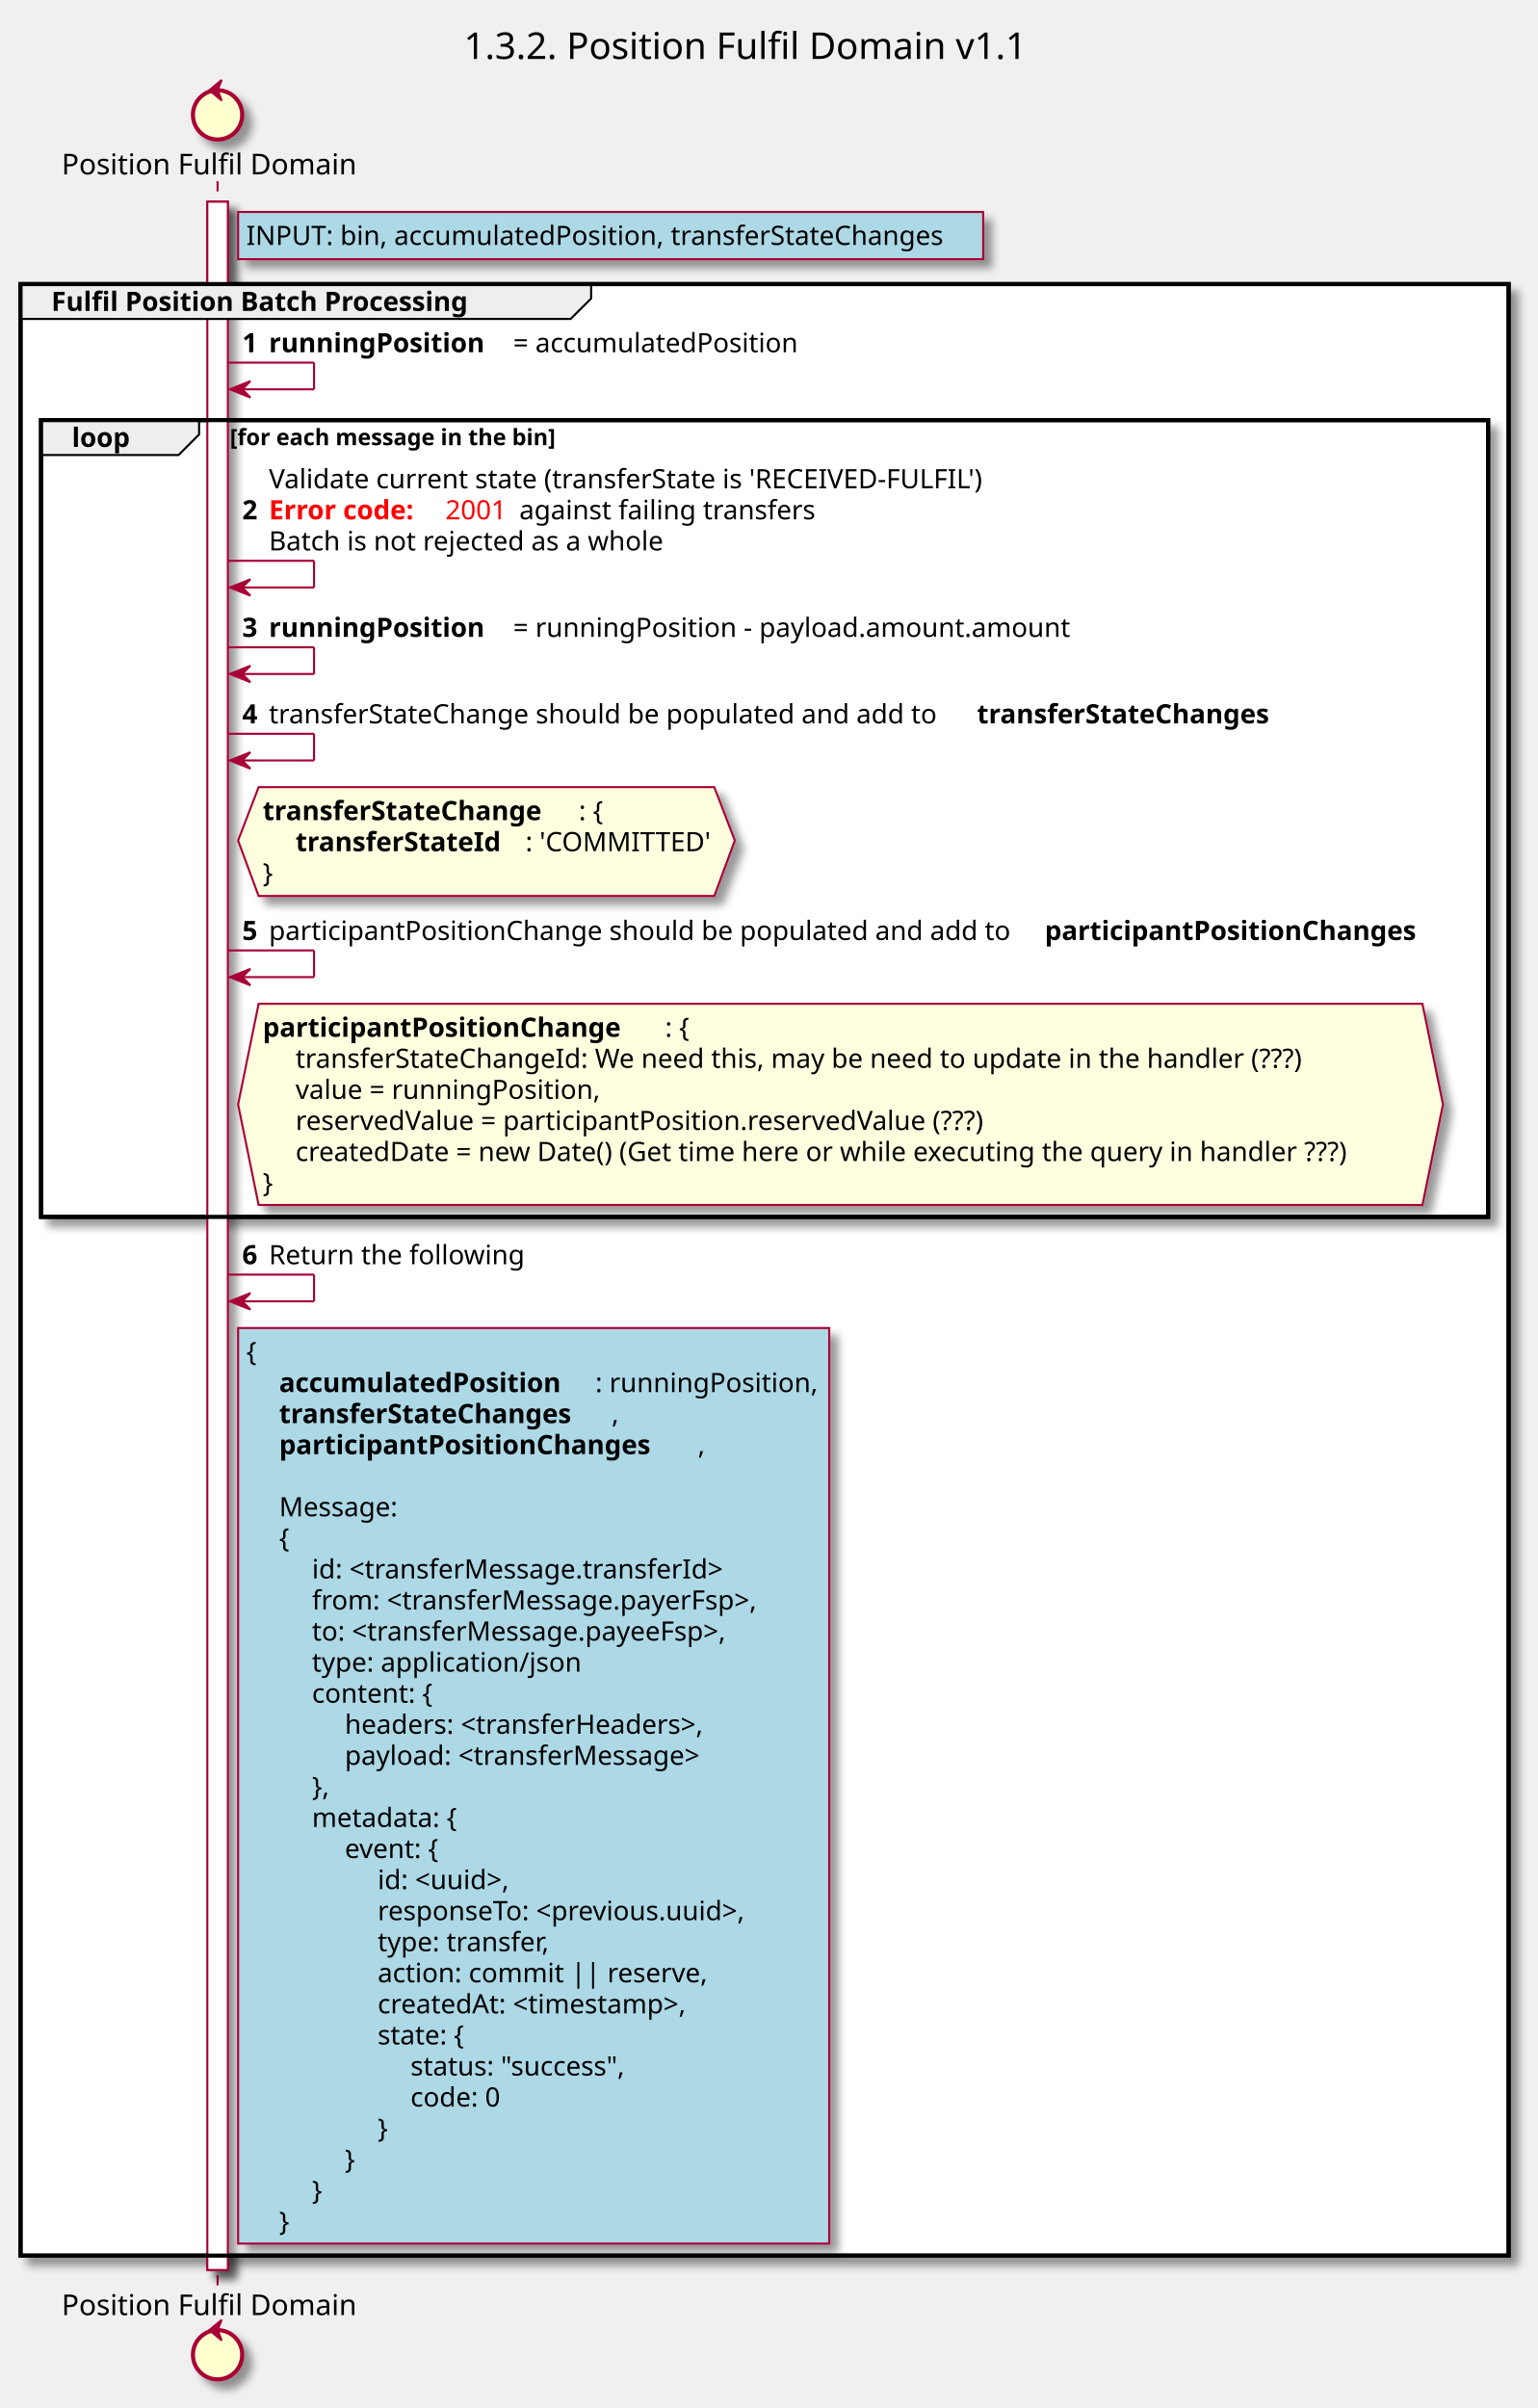
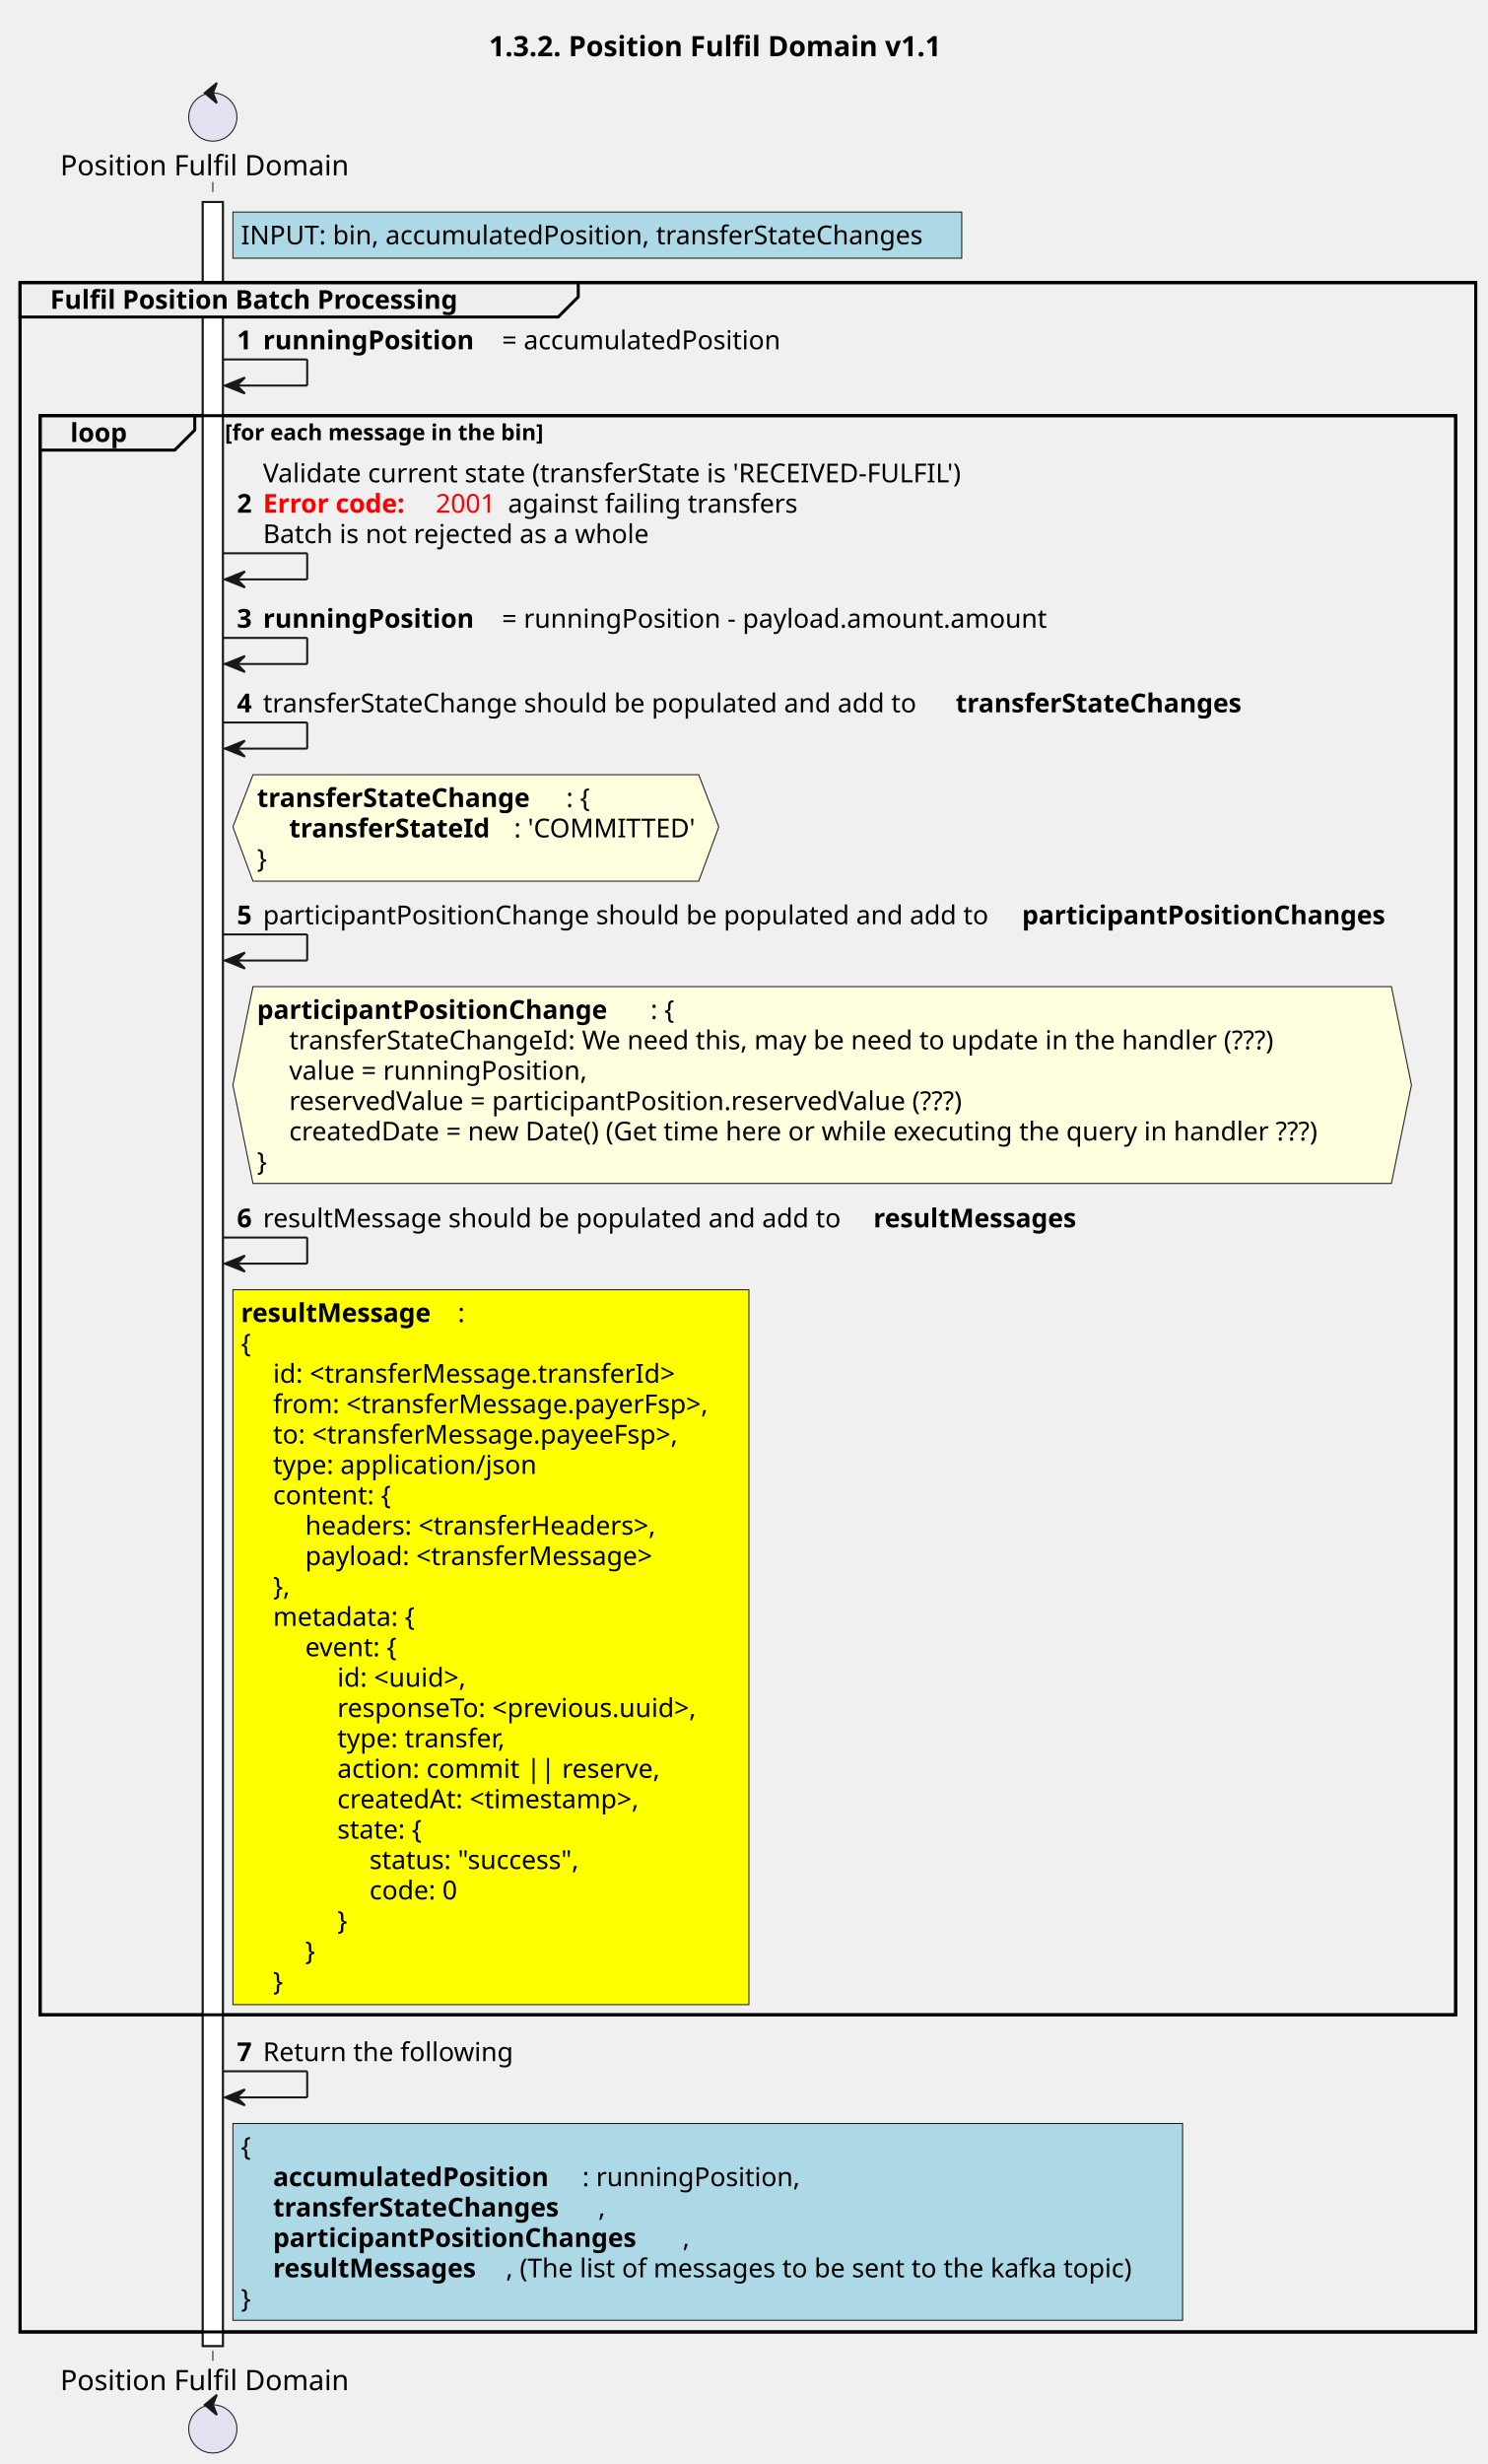
- <svg xmlns="http://www.w3.org/2000/svg" contentScriptType="application/ecmascript" contentStyleType="text/css" height="1173px" preserveAspectRatio="none" style="width:749px;height:1173px;" version="1.1" viewBox="0 0 749 1173" width="749px" zoomAndPan="magnify">
-   <defs>
-     <filter height="300%" id="f1w4o0egzvcmda" width="300%" x="-1" y="-1">
-       <feGaussianBlur result="blurOut" stdDeviation="2.0" />
-       <feColorMatrix in="blurOut" result="blurOut2" type="matrix" values="0 0 0 0 0 0 0 0 0 0 0 0 0 0 0 0 0 0 .4 0" />
-       <feOffset dx="4.0" dy="4.0" in="blurOut2" result="blurOut3" />
-       <feBlend in="SourceGraphic" in2="blurOut3" mode="normal" />
-     </filter>
-   </defs>
+ <svg xmlns="http://www.w3.org/2000/svg" contentStyleType="text/css" height="1227px" preserveAspectRatio="none" style="width:741px;height:1227px;background:#FFFFFF;" version="1.1" viewBox="0 0 741 1227" width="741px" zoomAndPan="magnify">
+   <defs />
  <g>
-     <text fill="#000000" font-family="sans-serif" font-size="18" lengthAdjust="spacingAndGlyphs" textLength="293" x="226" y="28.708">1.3.2. Position Fulfil Domain v1.1</text>
-     <rect fill="#FFFFFF" filter="url(#f1w4o0egzvcmda)" height="1007.508" style="stroke:#A80036;stroke-width:1.0;" width="10" x="101" y="98.25" />
-     <rect fill="#FFFFFF" filter="url(#f1w4o0egzvcmda)" height="960.375" style="stroke:#000000;stroke-width:2.0;" width="725" x="10" y="138.383" />
-     <rect fill="#FFFFFF" filter="url(#f1w4o0egzvcmda)" height="388.125" style="stroke:#000000;stroke-width:2.0;" width="705" x="20" y="204.648" />
-     <line style="stroke:#A80036;stroke-width:1.0;stroke-dasharray:5.0,5.0;" x1="106" x2="106" y1="88.25" y2="1115.758" />
-     <text fill="#000000" font-family="sans-serif" font-size="14" lengthAdjust="spacingAndGlyphs" textLength="146" x="30" y="84.948">Position Fulfil Domain</text>
-     <ellipse cx="106" cy="55.953" fill="#FEFECE" filter="url(#f1w4o0egzvcmda)" rx="12" ry="12" style="stroke:#A80036;stroke-width:2.0;" />
-     <polygon fill="#A80036" points="102,43.953,108,38.953,106,43.953,108,48.953,102,43.953" style="stroke:#A80036;stroke-width:1.0;" />
-     <text fill="#000000" font-family="sans-serif" font-size="14" lengthAdjust="spacingAndGlyphs" textLength="146" x="30" y="1127.753">Position Fulfil Domain</text>
-     <ellipse cx="106" cy="1147.055" fill="#FEFECE" filter="url(#f1w4o0egzvcmda)" rx="12" ry="12" style="stroke:#A80036;stroke-width:2.0;" />
-     <polygon fill="#A80036" points="102,1135.055,108,1130.055,106,1135.055,108,1140.055,102,1135.055" style="stroke:#A80036;stroke-width:1.0;" />
-     <rect fill="#FFFFFF" filter="url(#f1w4o0egzvcmda)" height="1007.508" style="stroke:#A80036;stroke-width:1.0;" width="10" x="101" y="98.25" />
-     <rect fill="#ADD8E6" filter="url(#f1w4o0egzvcmda)" height="23" style="stroke:#A80036;stroke-width:1.0;" width="363" x="116" y="103.25" />
-     <text fill="#000000" font-family="sans-serif" font-size="13" lengthAdjust="spacingAndGlyphs" textLength="355" x="120" y="119.317">INPUT: bin, accumulatedPosition, transferStateChanges</text>
-     <path d="M10,138.383 L288,138.383 L288,145.383 L278,155.383 L10,155.383 L10,138.383 " fill="#EEEEEE" style="stroke:#000000;stroke-width:1.0;" />
-     <rect fill="none" height="960.375" style="stroke:#000000;stroke-width:2.0;" width="725" x="10" y="138.383" />
-     <text fill="#000000" font-family="sans-serif" font-size="13" font-weight="bold" lengthAdjust="spacingAndGlyphs" textLength="233" x="25" y="151.45">Fulfil Position Batch Processing</text>
-     <line style="stroke:#A80036;stroke-width:1.0;" x1="111" x2="153" y1="176.648" y2="176.648" />
-     <line style="stroke:#A80036;stroke-width:1.0;" x1="153" x2="153" y1="176.648" y2="189.648" />
-     <line style="stroke:#A80036;stroke-width:1.0;" x1="112" x2="153" y1="189.648" y2="189.648" />
-     <polygon fill="#A80036" points="122,185.648,112,189.648,122,193.648,118,189.648" style="stroke:#A80036;stroke-width:1.0;" />
-     <text fill="#000000" font-family="sans-serif" font-size="13" font-weight="bold" lengthAdjust="spacingAndGlyphs" textLength="9" x="118" y="171.583">1</text>
-     <text fill="#000000" font-family="sans-serif" font-size="13" font-weight="bold" lengthAdjust="spacingAndGlyphs" textLength="115" x="131" y="171.583">runningPosition</text>
-     <text fill="#000000" font-family="sans-serif" font-size="13" lengthAdjust="spacingAndGlyphs" textLength="148" x="250" y="171.583">= accumulatedPosition</text>
-     <path d="M20,204.648 L97,204.648 L97,211.648 L87,221.648 L20,221.648 L20,204.648 " fill="#EEEEEE" style="stroke:#000000;stroke-width:1.0;" />
-     <rect fill="none" height="388.125" style="stroke:#000000;stroke-width:2.0;" width="705" x="20" y="204.648" />
-     <text fill="#000000" font-family="sans-serif" font-size="13" font-weight="bold" lengthAdjust="spacingAndGlyphs" textLength="32" x="35" y="217.715">loop</text>
-     <text fill="#000000" font-family="sans-serif" font-size="11" font-weight="bold" lengthAdjust="spacingAndGlyphs" textLength="189" x="112" y="216.859">[for each message in the bin]</text>
-     <line style="stroke:#A80036;stroke-width:1.0;" x1="111" x2="153" y1="273.18" y2="273.18" />
-     <line style="stroke:#A80036;stroke-width:1.0;" x1="153" x2="153" y1="273.18" y2="286.18" />
-     <line style="stroke:#A80036;stroke-width:1.0;" x1="112" x2="153" y1="286.18" y2="286.18" />
-     <polygon fill="#A80036" points="122,282.18,112,286.18,122,290.18,118,286.18" style="stroke:#A80036;stroke-width:1.0;" />
-     <text fill="#000000" font-family="sans-serif" font-size="13" font-weight="bold" lengthAdjust="spacingAndGlyphs" textLength="9" x="118" y="252.981">2</text>
-     <text fill="#000000" font-family="sans-serif" font-size="13" lengthAdjust="spacingAndGlyphs" textLength="371" x="131" y="237.848">Validate current state (transferState is 'RECEIVED-FULFIL')</text>
-     <text fill="#FF0000" font-family="sans-serif" font-size="13" font-weight="bold" lengthAdjust="spacingAndGlyphs" textLength="82" x="131" y="252.981">Error code:</text>
-     <text fill="#FF0000" font-family="sans-serif" font-size="13" lengthAdjust="spacingAndGlyphs" textLength="32" x="217" y="252.981">2001</text>
-     <text fill="#000000" font-family="sans-serif" font-size="13" lengthAdjust="spacingAndGlyphs" textLength="149" x="253" y="252.981">against failing transfers</text>
-     <text fill="#000000" font-family="sans-serif" font-size="13" lengthAdjust="spacingAndGlyphs" textLength="203" x="131" y="268.114">Batch is not rejected as a whole</text>
-     <line style="stroke:#A80036;stroke-width:1.0;" x1="111" x2="153" y1="315.312" y2="315.312" />
-     <line style="stroke:#A80036;stroke-width:1.0;" x1="153" x2="153" y1="315.312" y2="328.312" />
-     <line style="stroke:#A80036;stroke-width:1.0;" x1="112" x2="153" y1="328.312" y2="328.312" />
-     <polygon fill="#A80036" points="122,324.312,112,328.312,122,332.312,118,328.312" style="stroke:#A80036;stroke-width:1.0;" />
-     <text fill="#000000" font-family="sans-serif" font-size="13" font-weight="bold" lengthAdjust="spacingAndGlyphs" textLength="9" x="118" y="310.247">3</text>
-     <text fill="#000000" font-family="sans-serif" font-size="13" font-weight="bold" lengthAdjust="spacingAndGlyphs" textLength="115" x="131" y="310.247">runningPosition</text>
-     <text fill="#000000" font-family="sans-serif" font-size="13" lengthAdjust="spacingAndGlyphs" textLength="284" x="250" y="310.247">= runningPosition - payload.amount.amount</text>
-     <line style="stroke:#A80036;stroke-width:1.0;" x1="111" x2="153" y1="357.445" y2="357.445" />
-     <line style="stroke:#A80036;stroke-width:1.0;" x1="153" x2="153" y1="357.445" y2="370.445" />
-     <line style="stroke:#A80036;stroke-width:1.0;" x1="112" x2="153" y1="370.445" y2="370.445" />
-     <polygon fill="#A80036" points="122,366.445,112,370.445,122,374.445,118,370.445" style="stroke:#A80036;stroke-width:1.0;" />
-     <text fill="#000000" font-family="sans-serif" font-size="13" font-weight="bold" lengthAdjust="spacingAndGlyphs" textLength="9" x="118" y="352.379">4</text>
-     <text fill="#000000" font-family="sans-serif" font-size="13" lengthAdjust="spacingAndGlyphs" textLength="341" x="131" y="352.379">transferStateChange should be populated and add to</text>
-     <text fill="#000000" font-family="sans-serif" font-size="13" font-weight="bold" lengthAdjust="spacingAndGlyphs" textLength="162" x="476" y="352.379">transferStateChanges</text>
-     <polygon fill="#FFFFE0" filter="url(#f1w4o0egzvcmda)" points="126,383.445,348,383.445,358,409.445,348,436.445,126,436.445,116,409.445,126,383.445" style="stroke:#A80036;stroke-width:1.0;" />
-     <text fill="#000000" font-family="sans-serif" font-size="13" font-weight="bold" lengthAdjust="spacingAndGlyphs" textLength="154" x="128" y="399.512">transferStateChange</text>
-     <text fill="#000000" font-family="sans-serif" font-size="13" lengthAdjust="spacingAndGlyphs" textLength="16" x="282" y="399.512">: {</text>
-     <text fill="#000000" font-family="sans-serif" font-size="13" lengthAdjust="spacingAndGlyphs" textLength="0" x="144" y="414.645" />
-     <text fill="#000000" font-family="sans-serif" font-size="13" font-weight="bold" lengthAdjust="spacingAndGlyphs" textLength="112" x="144" y="414.645">transferStateId</text>
-     <text fill="#000000" font-family="sans-serif" font-size="13" lengthAdjust="spacingAndGlyphs" textLength="90" x="256" y="414.645">: 'COMMITTED'</text>
-     <text fill="#000000" font-family="sans-serif" font-size="13" lengthAdjust="spacingAndGlyphs" textLength="8" x="128" y="429.778">}</text>
-     <line style="stroke:#A80036;stroke-width:1.0;" x1="111" x2="153" y1="462.977" y2="462.977" />
-     <line style="stroke:#A80036;stroke-width:1.0;" x1="153" x2="153" y1="462.977" y2="475.977" />
-     <line style="stroke:#A80036;stroke-width:1.0;" x1="112" x2="153" y1="475.977" y2="475.977" />
-     <polygon fill="#A80036" points="122,471.977,112,475.977,122,479.977,118,475.977" style="stroke:#A80036;stroke-width:1.0;" />
-     <text fill="#000000" font-family="sans-serif" font-size="13" font-weight="bold" lengthAdjust="spacingAndGlyphs" textLength="9" x="118" y="457.911">5</text>
-     <text fill="#000000" font-family="sans-serif" font-size="13" lengthAdjust="spacingAndGlyphs" textLength="374" x="131" y="457.911">participantPositionChange should be populated and add to</text>
-     <text fill="#000000" font-family="sans-serif" font-size="13" font-weight="bold" lengthAdjust="spacingAndGlyphs" textLength="204" x="509" y="457.911">participantPositionChanges</text>
-     <polygon fill="#FFFFE0" filter="url(#f1w4o0egzvcmda)" points="126,488.977,693,488.977,703,537.977,693,586.977,126,586.977,116,537.977,126,488.977" style="stroke:#A80036;stroke-width:1.0;" />
-     <text fill="#000000" font-family="sans-serif" font-size="13" font-weight="bold" lengthAdjust="spacingAndGlyphs" textLength="196" x="128" y="505.043">participantPositionChange</text>
-     <text fill="#000000" font-family="sans-serif" font-size="13" lengthAdjust="spacingAndGlyphs" textLength="16" x="324" y="505.043">: {</text>
-     <text fill="#000000" font-family="sans-serif" font-size="13" lengthAdjust="spacingAndGlyphs" textLength="520" x="144" y="520.176">transferStateChangeId: We need this, may be need to update in the handler (???)</text>
-     <text fill="#000000" font-family="sans-serif" font-size="13" lengthAdjust="spacingAndGlyphs" textLength="155" x="144" y="535.309">value = runningPosition,</text>
-     <text fill="#000000" font-family="sans-serif" font-size="13" lengthAdjust="spacingAndGlyphs" textLength="360" x="144" y="550.442">reservedValue = participantPosition.reservedValue (???)</text>
-     <text fill="#000000" font-family="sans-serif" font-size="13" lengthAdjust="spacingAndGlyphs" textLength="547" x="144" y="565.575">createdDate = new Date() (Get time here or while executing the query in handler ???)</text>
-     <text fill="#000000" font-family="sans-serif" font-size="13" lengthAdjust="spacingAndGlyphs" textLength="8" x="128" y="580.707">}</text>
-     <line style="stroke:#A80036;stroke-width:1.0;" x1="111" x2="153" y1="620.906" y2="620.906" />
-     <line style="stroke:#A80036;stroke-width:1.0;" x1="153" x2="153" y1="620.906" y2="633.906" />
-     <line style="stroke:#A80036;stroke-width:1.0;" x1="112" x2="153" y1="633.906" y2="633.906" />
-     <polygon fill="#A80036" points="122,629.906,112,633.906,122,637.906,118,633.906" style="stroke:#A80036;stroke-width:1.0;" />
-     <text fill="#000000" font-family="sans-serif" font-size="13" font-weight="bold" lengthAdjust="spacingAndGlyphs" textLength="9" x="118" y="615.84">6</text>
-     <text fill="#000000" font-family="sans-serif" font-size="13" lengthAdjust="spacingAndGlyphs" textLength="125" x="131" y="615.84">Return the following</text>
-     <rect fill="#ADD8E6" filter="url(#f1w4o0egzvcmda)" height="446" style="stroke:#A80036;stroke-width:1.0;" width="288" x="116" y="646.906" />
-     <text fill="#000000" font-family="sans-serif" font-size="13" lengthAdjust="spacingAndGlyphs" textLength="8" x="120" y="662.973">{</text>
-     <text fill="#000000" font-family="sans-serif" font-size="13" lengthAdjust="spacingAndGlyphs" textLength="0" x="136" y="678.106" />
-     <text fill="#000000" font-family="sans-serif" font-size="13" font-weight="bold" lengthAdjust="spacingAndGlyphs" textLength="154" x="136" y="678.106">accumulatedPosition</text>
-     <text fill="#000000" font-family="sans-serif" font-size="13" lengthAdjust="spacingAndGlyphs" textLength="110" x="290" y="678.106">: runningPosition,</text>
-     <text fill="#000000" font-family="sans-serif" font-size="13" lengthAdjust="spacingAndGlyphs" textLength="0" x="136" y="693.239" />
-     <text fill="#000000" font-family="sans-serif" font-size="13" font-weight="bold" lengthAdjust="spacingAndGlyphs" textLength="162" x="136" y="693.239">transferStateChanges</text>
-     <text fill="#000000" font-family="sans-serif" font-size="13" lengthAdjust="spacingAndGlyphs" textLength="4" x="298" y="693.239">,</text>
-     <text fill="#000000" font-family="sans-serif" font-size="13" lengthAdjust="spacingAndGlyphs" textLength="0" x="136" y="708.372" />
-     <text fill="#000000" font-family="sans-serif" font-size="13" font-weight="bold" lengthAdjust="spacingAndGlyphs" textLength="204" x="136" y="708.372">participantPositionChanges</text>
-     <text fill="#000000" font-family="sans-serif" font-size="13" lengthAdjust="spacingAndGlyphs" textLength="4" x="340" y="708.372">,</text>
-     <text fill="#000000" font-family="sans-serif" font-size="13" lengthAdjust="spacingAndGlyphs" textLength="0" x="124" y="723.504" />
-     <text fill="#000000" font-family="sans-serif" font-size="13" lengthAdjust="spacingAndGlyphs" textLength="61" x="136" y="738.637">Message:</text>
-     <text fill="#000000" font-family="sans-serif" font-size="13" lengthAdjust="spacingAndGlyphs" textLength="8" x="136" y="753.77">{</text>
-     <text fill="#000000" font-family="sans-serif" font-size="13" lengthAdjust="spacingAndGlyphs" textLength="213" x="152" y="768.903">id: &lt;transferMessage.transferId&gt;</text>
-     <text fill="#000000" font-family="sans-serif" font-size="13" lengthAdjust="spacingAndGlyphs" textLength="233" x="152" y="784.036">from: &lt;transferMessage.payerFsp&gt;,</text>
-     <text fill="#000000" font-family="sans-serif" font-size="13" lengthAdjust="spacingAndGlyphs" textLength="219" x="152" y="799.168">to: &lt;transferMessage.payeeFsp&gt;,</text>
-     <text fill="#000000" font-family="sans-serif" font-size="13" lengthAdjust="spacingAndGlyphs" textLength="135" x="152" y="814.301">type: application/json</text>
-     <text fill="#000000" font-family="sans-serif" font-size="13" lengthAdjust="spacingAndGlyphs" textLength="65" x="152" y="829.434">content: {</text>
-     <text fill="#000000" font-family="sans-serif" font-size="13" lengthAdjust="spacingAndGlyphs" textLength="190" x="168" y="844.567">headers: &lt;transferHeaders&gt;,</text>
-     <text fill="#000000" font-family="sans-serif" font-size="13" lengthAdjust="spacingAndGlyphs" textLength="187" x="168" y="859.7">payload: &lt;transferMessage&gt;</text>
-     <text fill="#000000" font-family="sans-serif" font-size="13" lengthAdjust="spacingAndGlyphs" textLength="12" x="152" y="874.832">},</text>
-     <text fill="#000000" font-family="sans-serif" font-size="13" lengthAdjust="spacingAndGlyphs" textLength="79" x="152" y="889.965">metadata: {</text>
-     <text fill="#000000" font-family="sans-serif" font-size="13" lengthAdjust="spacingAndGlyphs" textLength="52" x="168" y="905.098">event: {</text>
-     <text fill="#000000" font-family="sans-serif" font-size="13" lengthAdjust="spacingAndGlyphs" textLength="72" x="184" y="920.231">id: &lt;uuid&gt;,</text>
-     <text fill="#000000" font-family="sans-serif" font-size="13" lengthAdjust="spacingAndGlyphs" textLength="193" x="184" y="935.364">responseTo: &lt;previous.uuid&gt;,</text>
-     <text fill="#000000" font-family="sans-serif" font-size="13" lengthAdjust="spacingAndGlyphs" textLength="90" x="184" y="950.497">type: transfer,</text>
-     <text fill="#000000" font-family="sans-serif" font-size="13" lengthAdjust="spacingAndGlyphs" textLength="164" x="184" y="965.629">action: commit || reserve,</text>
-     <text fill="#000000" font-family="sans-serif" font-size="13" lengthAdjust="spacingAndGlyphs" textLength="167" x="184" y="980.762">createdAt: &lt;timestamp&gt;,</text>
-     <text fill="#000000" font-family="sans-serif" font-size="13" lengthAdjust="spacingAndGlyphs" textLength="49" x="184" y="995.895">state: {</text>
-     <text fill="#000000" font-family="sans-serif" font-size="13" lengthAdjust="spacingAndGlyphs" textLength="113" x="200" y="1011.028">status: "success",</text>
-     <text fill="#000000" font-family="sans-serif" font-size="13" lengthAdjust="spacingAndGlyphs" textLength="47" x="200" y="1026.161">code: 0</text>
-     <text fill="#000000" font-family="sans-serif" font-size="13" lengthAdjust="spacingAndGlyphs" textLength="8" x="184" y="1041.293">}</text>
-     <text fill="#000000" font-family="sans-serif" font-size="13" lengthAdjust="spacingAndGlyphs" textLength="8" x="168" y="1056.426">}</text>
-     <text fill="#000000" font-family="sans-serif" font-size="13" lengthAdjust="spacingAndGlyphs" textLength="8" x="152" y="1071.559">}</text>
-     <text fill="#000000" font-family="sans-serif" font-size="13" lengthAdjust="spacingAndGlyphs" textLength="8" x="136" y="1086.692">}</text>
+     <text fill="#000000" font-family="sans-serif" font-size="14" font-weight="bold" lengthAdjust="spacing" textLength="257" x="243.5" y="27.995">1.3.2. Position Fulfil Domain v1.1</text>
+     <rect fill="#FFFFFF" height="1067.641" style="stroke:#181818;stroke-width:1.0;" width="10" x="101" y="100.594" />
+     <rect fill="none" height="1020.508" style="stroke:#000000;stroke-width:1.5;" width="725" x="10" y="140.727" />
+     <rect fill="none" height="796.312" style="stroke:#000000;stroke-width:1.5;" width="705" x="20" y="206.992" />
+     <line style="stroke:#181818;stroke-width:0.5;stroke-dasharray:5.0,5.0;" x1="106" x2="106" y1="90.594" y2="1178.234" />
+     <text fill="#000000" font-family="sans-serif" font-size="14" lengthAdjust="spacing" textLength="146" x="30" y="87.292">Position Fulfil Domain</text>
+     <ellipse cx="106" cy="58.297" fill="#E2E2F0" rx="12" ry="12" style="stroke:#181818;stroke-width:0.5;" />
+     <polygon fill="#181818" points="102,46.297,108,41.297,106,46.297,108,51.297,102,46.297" style="stroke:#181818;stroke-width:1.0;" />
+     <text fill="#000000" font-family="sans-serif" font-size="14" lengthAdjust="spacing" textLength="146" x="30" y="1190.229">Position Fulfil Domain</text>
+     <ellipse cx="106" cy="1209.531" fill="#E2E2F0" rx="12" ry="12" style="stroke:#181818;stroke-width:0.5;" />
+     <polygon fill="#181818" points="102,1197.531,108,1192.531,106,1197.531,108,1202.531,102,1197.531" style="stroke:#181818;stroke-width:1.0;" />
+     <rect fill="#FFFFFF" height="1067.641" style="stroke:#181818;stroke-width:1.0;" width="10" x="101" y="100.594" />
+     <rect fill="#ADD8E6" height="23" style="stroke:#181818;stroke-width:0.5;" width="363" x="116" y="105.594" />
+     <text fill="#000000" font-family="sans-serif" font-size="13" lengthAdjust="spacing" textLength="355" x="120" y="121.661">INPUT: bin, accumulatedPosition, transferStateChanges</text>
+     <path d="M10,140.727 L288,140.727 L288,147.859 L278,157.859 L10,157.859 L10,140.727 " fill="#EEEEEE" style="stroke:#000000;stroke-width:1.5;" />
+     <rect fill="none" height="1020.508" style="stroke:#000000;stroke-width:1.5;" width="725" x="10" y="140.727" />
+     <text fill="#000000" font-family="sans-serif" font-size="13" font-weight="bold" lengthAdjust="spacing" textLength="233" x="25" y="153.793">Fulfil Position Batch Processing</text>
+     <line style="stroke:#181818;stroke-width:1.0;" x1="111" x2="153" y1="178.992" y2="178.992" />
+     <line style="stroke:#181818;stroke-width:1.0;" x1="153" x2="153" y1="178.992" y2="191.992" />
+     <line style="stroke:#181818;stroke-width:1.0;" x1="112" x2="153" y1="191.992" y2="191.992" />
+     <polygon fill="#181818" points="122,187.992,112,191.992,122,195.992,118,191.992" style="stroke:#181818;stroke-width:1.0;" />
+     <text fill="#000000" font-family="sans-serif" font-size="13" font-weight="bold" lengthAdjust="spacing" textLength="9" x="118" y="173.926">1</text>
+     <text fill="#000000" font-family="sans-serif" font-size="13" font-weight="bold" lengthAdjust="spacing" textLength="115" x="131" y="173.926">runningPosition</text>
+     <text fill="#000000" font-family="sans-serif" font-size="13" lengthAdjust="spacing" textLength="148" x="250" y="173.926">= accumulatedPosition</text>
+     <path d="M20,206.992 L97,206.992 L97,214.125 L87,224.125 L20,224.125 L20,206.992 " fill="#EEEEEE" style="stroke:#000000;stroke-width:1.5;" />
+     <rect fill="none" height="796.312" style="stroke:#000000;stroke-width:1.5;" width="705" x="20" y="206.992" />
+     <text fill="#000000" font-family="sans-serif" font-size="13" font-weight="bold" lengthAdjust="spacing" textLength="32" x="35" y="220.059">loop</text>
+     <text fill="#000000" font-family="sans-serif" font-size="11" font-weight="bold" lengthAdjust="spacing" textLength="189" x="112" y="219.203">[for each message in the bin]</text>
+     <line style="stroke:#181818;stroke-width:1.0;" x1="111" x2="153" y1="275.523" y2="275.523" />
+     <line style="stroke:#181818;stroke-width:1.0;" x1="153" x2="153" y1="275.523" y2="288.523" />
+     <line style="stroke:#181818;stroke-width:1.0;" x1="112" x2="153" y1="288.523" y2="288.523" />
+     <polygon fill="#181818" points="122,284.523,112,288.523,122,292.523,118,288.523" style="stroke:#181818;stroke-width:1.0;" />
+     <text fill="#000000" font-family="sans-serif" font-size="13" font-weight="bold" lengthAdjust="spacing" textLength="9" x="118" y="255.325">2</text>
+     <text fill="#000000" font-family="sans-serif" font-size="13" lengthAdjust="spacing" textLength="371" x="131" y="240.192">Validate current state (transferState is 'RECEIVED-FULFIL')</text>
+     <text fill="#FF0000" font-family="sans-serif" font-size="13" font-weight="bold" lengthAdjust="spacing" textLength="82" x="131" y="255.325">Error code:</text>
+     <text fill="#FF0000" font-family="sans-serif" font-size="13" lengthAdjust="spacing" textLength="32" x="217" y="255.325">2001</text>
+     <text fill="#000000" font-family="sans-serif" font-size="13" lengthAdjust="spacing" textLength="149" x="253" y="255.325">against failing transfers</text>
+     <text fill="#000000" font-family="sans-serif" font-size="13" lengthAdjust="spacing" textLength="203" x="131" y="270.457">Batch is not rejected as a whole</text>
+     <line style="stroke:#181818;stroke-width:1.0;" x1="111" x2="153" y1="317.656" y2="317.656" />
+     <line style="stroke:#181818;stroke-width:1.0;" x1="153" x2="153" y1="317.656" y2="330.656" />
+     <line style="stroke:#181818;stroke-width:1.0;" x1="112" x2="153" y1="330.656" y2="330.656" />
+     <polygon fill="#181818" points="122,326.656,112,330.656,122,334.656,118,330.656" style="stroke:#181818;stroke-width:1.0;" />
+     <text fill="#000000" font-family="sans-serif" font-size="13" font-weight="bold" lengthAdjust="spacing" textLength="9" x="118" y="312.59">3</text>
+     <text fill="#000000" font-family="sans-serif" font-size="13" font-weight="bold" lengthAdjust="spacing" textLength="115" x="131" y="312.59">runningPosition</text>
+     <text fill="#000000" font-family="sans-serif" font-size="13" lengthAdjust="spacing" textLength="284" x="250" y="312.59">= runningPosition - payload.amount.amount</text>
+     <line style="stroke:#181818;stroke-width:1.0;" x1="111" x2="153" y1="359.789" y2="359.789" />
+     <line style="stroke:#181818;stroke-width:1.0;" x1="153" x2="153" y1="359.789" y2="372.789" />
+     <line style="stroke:#181818;stroke-width:1.0;" x1="112" x2="153" y1="372.789" y2="372.789" />
+     <polygon fill="#181818" points="122,368.789,112,372.789,122,376.789,118,372.789" style="stroke:#181818;stroke-width:1.0;" />
+     <text fill="#000000" font-family="sans-serif" font-size="13" font-weight="bold" lengthAdjust="spacing" textLength="9" x="118" y="354.723">4</text>
+     <text fill="#000000" font-family="sans-serif" font-size="13" lengthAdjust="spacing" textLength="341" x="131" y="354.723">transferStateChange should be populated and add to</text>
+     <text fill="#000000" font-family="sans-serif" font-size="13" font-weight="bold" lengthAdjust="spacing" textLength="162" x="476" y="354.723">transferStateChanges</text>
+     <polygon fill="#FFFFE0" points="126,385.789,348,385.789,358,411.789,348,438.789,126,438.789,116,411.789,126,385.789" style="stroke:#181818;stroke-width:0.5;" />
+     <text fill="#000000" font-family="sans-serif" font-size="13" font-weight="bold" lengthAdjust="spacing" textLength="154" x="128" y="401.856">transferStateChange</text>
+     <text fill="#000000" font-family="sans-serif" font-size="13" lengthAdjust="spacing" textLength="16" x="282" y="401.856">: {</text>
+     <text fill="#000000" font-family="sans-serif" font-size="13" lengthAdjust="spacing" textLength="16" x="128" y="416.989">    </text>
+     <text fill="#000000" font-family="sans-serif" font-size="13" font-weight="bold" lengthAdjust="spacing" textLength="112" x="144" y="416.989">transferStateId</text>
+     <text fill="#000000" font-family="sans-serif" font-size="13" lengthAdjust="spacing" textLength="90" x="256" y="416.989">: 'COMMITTED'</text>
+     <text fill="#000000" font-family="sans-serif" font-size="13" lengthAdjust="spacing" textLength="8" x="128" y="432.122">}</text>
+     <line style="stroke:#181818;stroke-width:1.0;" x1="111" x2="153" y1="465.32" y2="465.32" />
+     <line style="stroke:#181818;stroke-width:1.0;" x1="153" x2="153" y1="465.32" y2="478.32" />
+     <line style="stroke:#181818;stroke-width:1.0;" x1="112" x2="153" y1="478.32" y2="478.32" />
+     <polygon fill="#181818" points="122,474.32,112,478.32,122,482.32,118,478.32" style="stroke:#181818;stroke-width:1.0;" />
+     <text fill="#000000" font-family="sans-serif" font-size="13" font-weight="bold" lengthAdjust="spacing" textLength="9" x="118" y="460.254">5</text>
+     <text fill="#000000" font-family="sans-serif" font-size="13" lengthAdjust="spacing" textLength="374" x="131" y="460.254">participantPositionChange should be populated and add to</text>
+     <text fill="#000000" font-family="sans-serif" font-size="13" font-weight="bold" lengthAdjust="spacing" textLength="204" x="509" y="460.254">participantPositionChanges</text>
+     <polygon fill="#FFFFE0" points="126,491.32,693,491.32,703,540.32,693,589.32,126,589.32,116,540.32,126,491.32" style="stroke:#181818;stroke-width:0.5;" />
+     <text fill="#000000" font-family="sans-serif" font-size="13" font-weight="bold" lengthAdjust="spacing" textLength="196" x="128" y="507.387">participantPositionChange</text>
+     <text fill="#000000" font-family="sans-serif" font-size="13" lengthAdjust="spacing" textLength="16" x="324" y="507.387">: {</text>
+     <text fill="#000000" font-family="sans-serif" font-size="13" lengthAdjust="spacing" textLength="520" x="144" y="522.52">transferStateChangeId: We need this, may be need to update in the handler (???)</text>
+     <text fill="#000000" font-family="sans-serif" font-size="13" lengthAdjust="spacing" textLength="155" x="144" y="537.653">value = runningPosition,</text>
+     <text fill="#000000" font-family="sans-serif" font-size="13" lengthAdjust="spacing" textLength="360" x="144" y="552.786">reservedValue = participantPosition.reservedValue (???)</text>
+     <text fill="#000000" font-family="sans-serif" font-size="13" lengthAdjust="spacing" textLength="547" x="144" y="567.918">createdDate = new Date() (Get time here or while executing the query in handler ???)</text>
+     <text fill="#000000" font-family="sans-serif" font-size="13" lengthAdjust="spacing" textLength="8" x="128" y="583.051">}</text>
+     <line style="stroke:#181818;stroke-width:1.0;" x1="111" x2="153" y1="616.25" y2="616.25" />
+     <line style="stroke:#181818;stroke-width:1.0;" x1="153" x2="153" y1="616.25" y2="629.25" />
+     <line style="stroke:#181818;stroke-width:1.0;" x1="112" x2="153" y1="629.25" y2="629.25" />
+     <polygon fill="#181818" points="122,625.25,112,629.25,122,633.25,118,629.25" style="stroke:#181818;stroke-width:1.0;" />
+     <text fill="#000000" font-family="sans-serif" font-size="13" font-weight="bold" lengthAdjust="spacing" textLength="9" x="118" y="611.184">6</text>
+     <text fill="#000000" font-family="sans-serif" font-size="13" lengthAdjust="spacing" textLength="300" x="131" y="611.184">resultMessage should be populated and add to</text>
+     <text fill="#000000" font-family="sans-serif" font-size="13" font-weight="bold" lengthAdjust="spacing" textLength="116" x="435" y="611.184">resultMessages</text>
+     <rect fill="#FFFF00" height="356" style="stroke:#181818;stroke-width:0.5;" width="257" x="116" y="642.25" />
+     <text fill="#000000" font-family="sans-serif" font-size="13" font-weight="bold" lengthAdjust="spacing" textLength="108" x="120" y="658.317">resultMessage</text>
+     <text fill="#000000" font-family="sans-serif" font-size="13" lengthAdjust="spacing" textLength="4" x="228" y="658.317">:</text>
+     <text fill="#000000" font-family="sans-serif" font-size="13" lengthAdjust="spacing" textLength="8" x="120" y="673.45">{</text>
+     <text fill="#000000" font-family="sans-serif" font-size="13" lengthAdjust="spacing" textLength="213" x="136" y="688.582">id: &lt;transferMessage.transferId&gt;</text>
+     <text fill="#000000" font-family="sans-serif" font-size="13" lengthAdjust="spacing" textLength="233" x="136" y="703.715">from: &lt;transferMessage.payerFsp&gt;,</text>
+     <text fill="#000000" font-family="sans-serif" font-size="13" lengthAdjust="spacing" textLength="219" x="136" y="718.848">to: &lt;transferMessage.payeeFsp&gt;,</text>
+     <text fill="#000000" font-family="sans-serif" font-size="13" lengthAdjust="spacing" textLength="135" x="136" y="733.981">type: application/json</text>
+     <text fill="#000000" font-family="sans-serif" font-size="13" lengthAdjust="spacing" textLength="65" x="136" y="749.114">content: {</text>
+     <text fill="#000000" font-family="sans-serif" font-size="13" lengthAdjust="spacing" textLength="190" x="152" y="764.247">headers: &lt;transferHeaders&gt;,</text>
+     <text fill="#000000" font-family="sans-serif" font-size="13" lengthAdjust="spacing" textLength="187" x="152" y="779.379">payload: &lt;transferMessage&gt;</text>
+     <text fill="#000000" font-family="sans-serif" font-size="13" lengthAdjust="spacing" textLength="12" x="136" y="794.512">},</text>
+     <text fill="#000000" font-family="sans-serif" font-size="13" lengthAdjust="spacing" textLength="79" x="136" y="809.645">metadata: {</text>
+     <text fill="#000000" font-family="sans-serif" font-size="13" lengthAdjust="spacing" textLength="52" x="152" y="824.778">event: {</text>
+     <text fill="#000000" font-family="sans-serif" font-size="13" lengthAdjust="spacing" textLength="72" x="168" y="839.911">id: &lt;uuid&gt;,</text>
+     <text fill="#000000" font-family="sans-serif" font-size="13" lengthAdjust="spacing" textLength="193" x="168" y="855.043">responseTo: &lt;previous.uuid&gt;,</text>
+     <text fill="#000000" font-family="sans-serif" font-size="13" lengthAdjust="spacing" textLength="90" x="168" y="870.176">type: transfer,</text>
+     <text fill="#000000" font-family="sans-serif" font-size="13" lengthAdjust="spacing" textLength="164" x="168" y="885.309">action: commit || reserve,</text>
+     <text fill="#000000" font-family="sans-serif" font-size="13" lengthAdjust="spacing" textLength="167" x="168" y="900.442">createdAt: &lt;timestamp&gt;,</text>
+     <text fill="#000000" font-family="sans-serif" font-size="13" lengthAdjust="spacing" textLength="49" x="168" y="915.575">state: {</text>
+     <text fill="#000000" font-family="sans-serif" font-size="13" lengthAdjust="spacing" textLength="113" x="184" y="930.707">status: "success",</text>
+     <text fill="#000000" font-family="sans-serif" font-size="13" lengthAdjust="spacing" textLength="47" x="184" y="945.84">code: 0</text>
+     <text fill="#000000" font-family="sans-serif" font-size="13" lengthAdjust="spacing" textLength="8" x="168" y="960.973">}</text>
+     <text fill="#000000" font-family="sans-serif" font-size="13" lengthAdjust="spacing" textLength="8" x="152" y="976.106">}</text>
+     <text fill="#000000" font-family="sans-serif" font-size="13" lengthAdjust="spacing" textLength="8" x="136" y="991.239">}</text>
+     <line style="stroke:#181818;stroke-width:1.0;" x1="111" x2="153" y1="1031.438" y2="1031.438" />
+     <line style="stroke:#181818;stroke-width:1.0;" x1="153" x2="153" y1="1031.438" y2="1044.438" />
+     <line style="stroke:#181818;stroke-width:1.0;" x1="112" x2="153" y1="1044.438" y2="1044.438" />
+     <polygon fill="#181818" points="122,1040.438,112,1044.438,122,1048.438,118,1044.438" style="stroke:#181818;stroke-width:1.0;" />
+     <text fill="#000000" font-family="sans-serif" font-size="13" font-weight="bold" lengthAdjust="spacing" textLength="9" x="118" y="1026.372">7</text>
+     <text fill="#000000" font-family="sans-serif" font-size="13" lengthAdjust="spacing" textLength="125" x="131" y="1026.372">Return the following</text>
+     <rect fill="#ADD8E6" height="98" style="stroke:#181818;stroke-width:0.5;" width="473" x="116" y="1057.438" />
+     <text fill="#000000" font-family="sans-serif" font-size="13" lengthAdjust="spacing" textLength="8" x="120" y="1073.504">{</text>
+     <text fill="#000000" font-family="sans-serif" font-size="13" lengthAdjust="spacing" textLength="16" x="120" y="1088.637">    </text>
+     <text fill="#000000" font-family="sans-serif" font-size="13" font-weight="bold" lengthAdjust="spacing" textLength="154" x="136" y="1088.637">accumulatedPosition</text>
+     <text fill="#000000" font-family="sans-serif" font-size="13" lengthAdjust="spacing" textLength="110" x="290" y="1088.637">: runningPosition,</text>
+     <text fill="#000000" font-family="sans-serif" font-size="13" lengthAdjust="spacing" textLength="16" x="120" y="1103.77">    </text>
+     <text fill="#000000" font-family="sans-serif" font-size="13" font-weight="bold" lengthAdjust="spacing" textLength="162" x="136" y="1103.77">transferStateChanges</text>
+     <text fill="#000000" font-family="sans-serif" font-size="13" lengthAdjust="spacing" textLength="4" x="298" y="1103.77">,</text>
+     <text fill="#000000" font-family="sans-serif" font-size="13" lengthAdjust="spacing" textLength="16" x="120" y="1118.903">    </text>
+     <text fill="#000000" font-family="sans-serif" font-size="13" font-weight="bold" lengthAdjust="spacing" textLength="204" x="136" y="1118.903">participantPositionChanges</text>
+     <text fill="#000000" font-family="sans-serif" font-size="13" lengthAdjust="spacing" textLength="4" x="340" y="1118.903">,</text>
+     <text fill="#000000" font-family="sans-serif" font-size="13" lengthAdjust="spacing" textLength="16" x="120" y="1134.036">    </text>
+     <text fill="#000000" font-family="sans-serif" font-size="13" font-weight="bold" lengthAdjust="spacing" textLength="116" x="136" y="1134.036">resultMessages</text>
+     <text fill="#000000" font-family="sans-serif" font-size="13" lengthAdjust="spacing" textLength="333" x="252" y="1134.036">, (The list of messages to be sent to the kafka topic)</text>
+     <text fill="#000000" font-family="sans-serif" font-size="13" lengthAdjust="spacing" textLength="8" x="120" y="1149.168">}</text>
  </g>
</svg>
